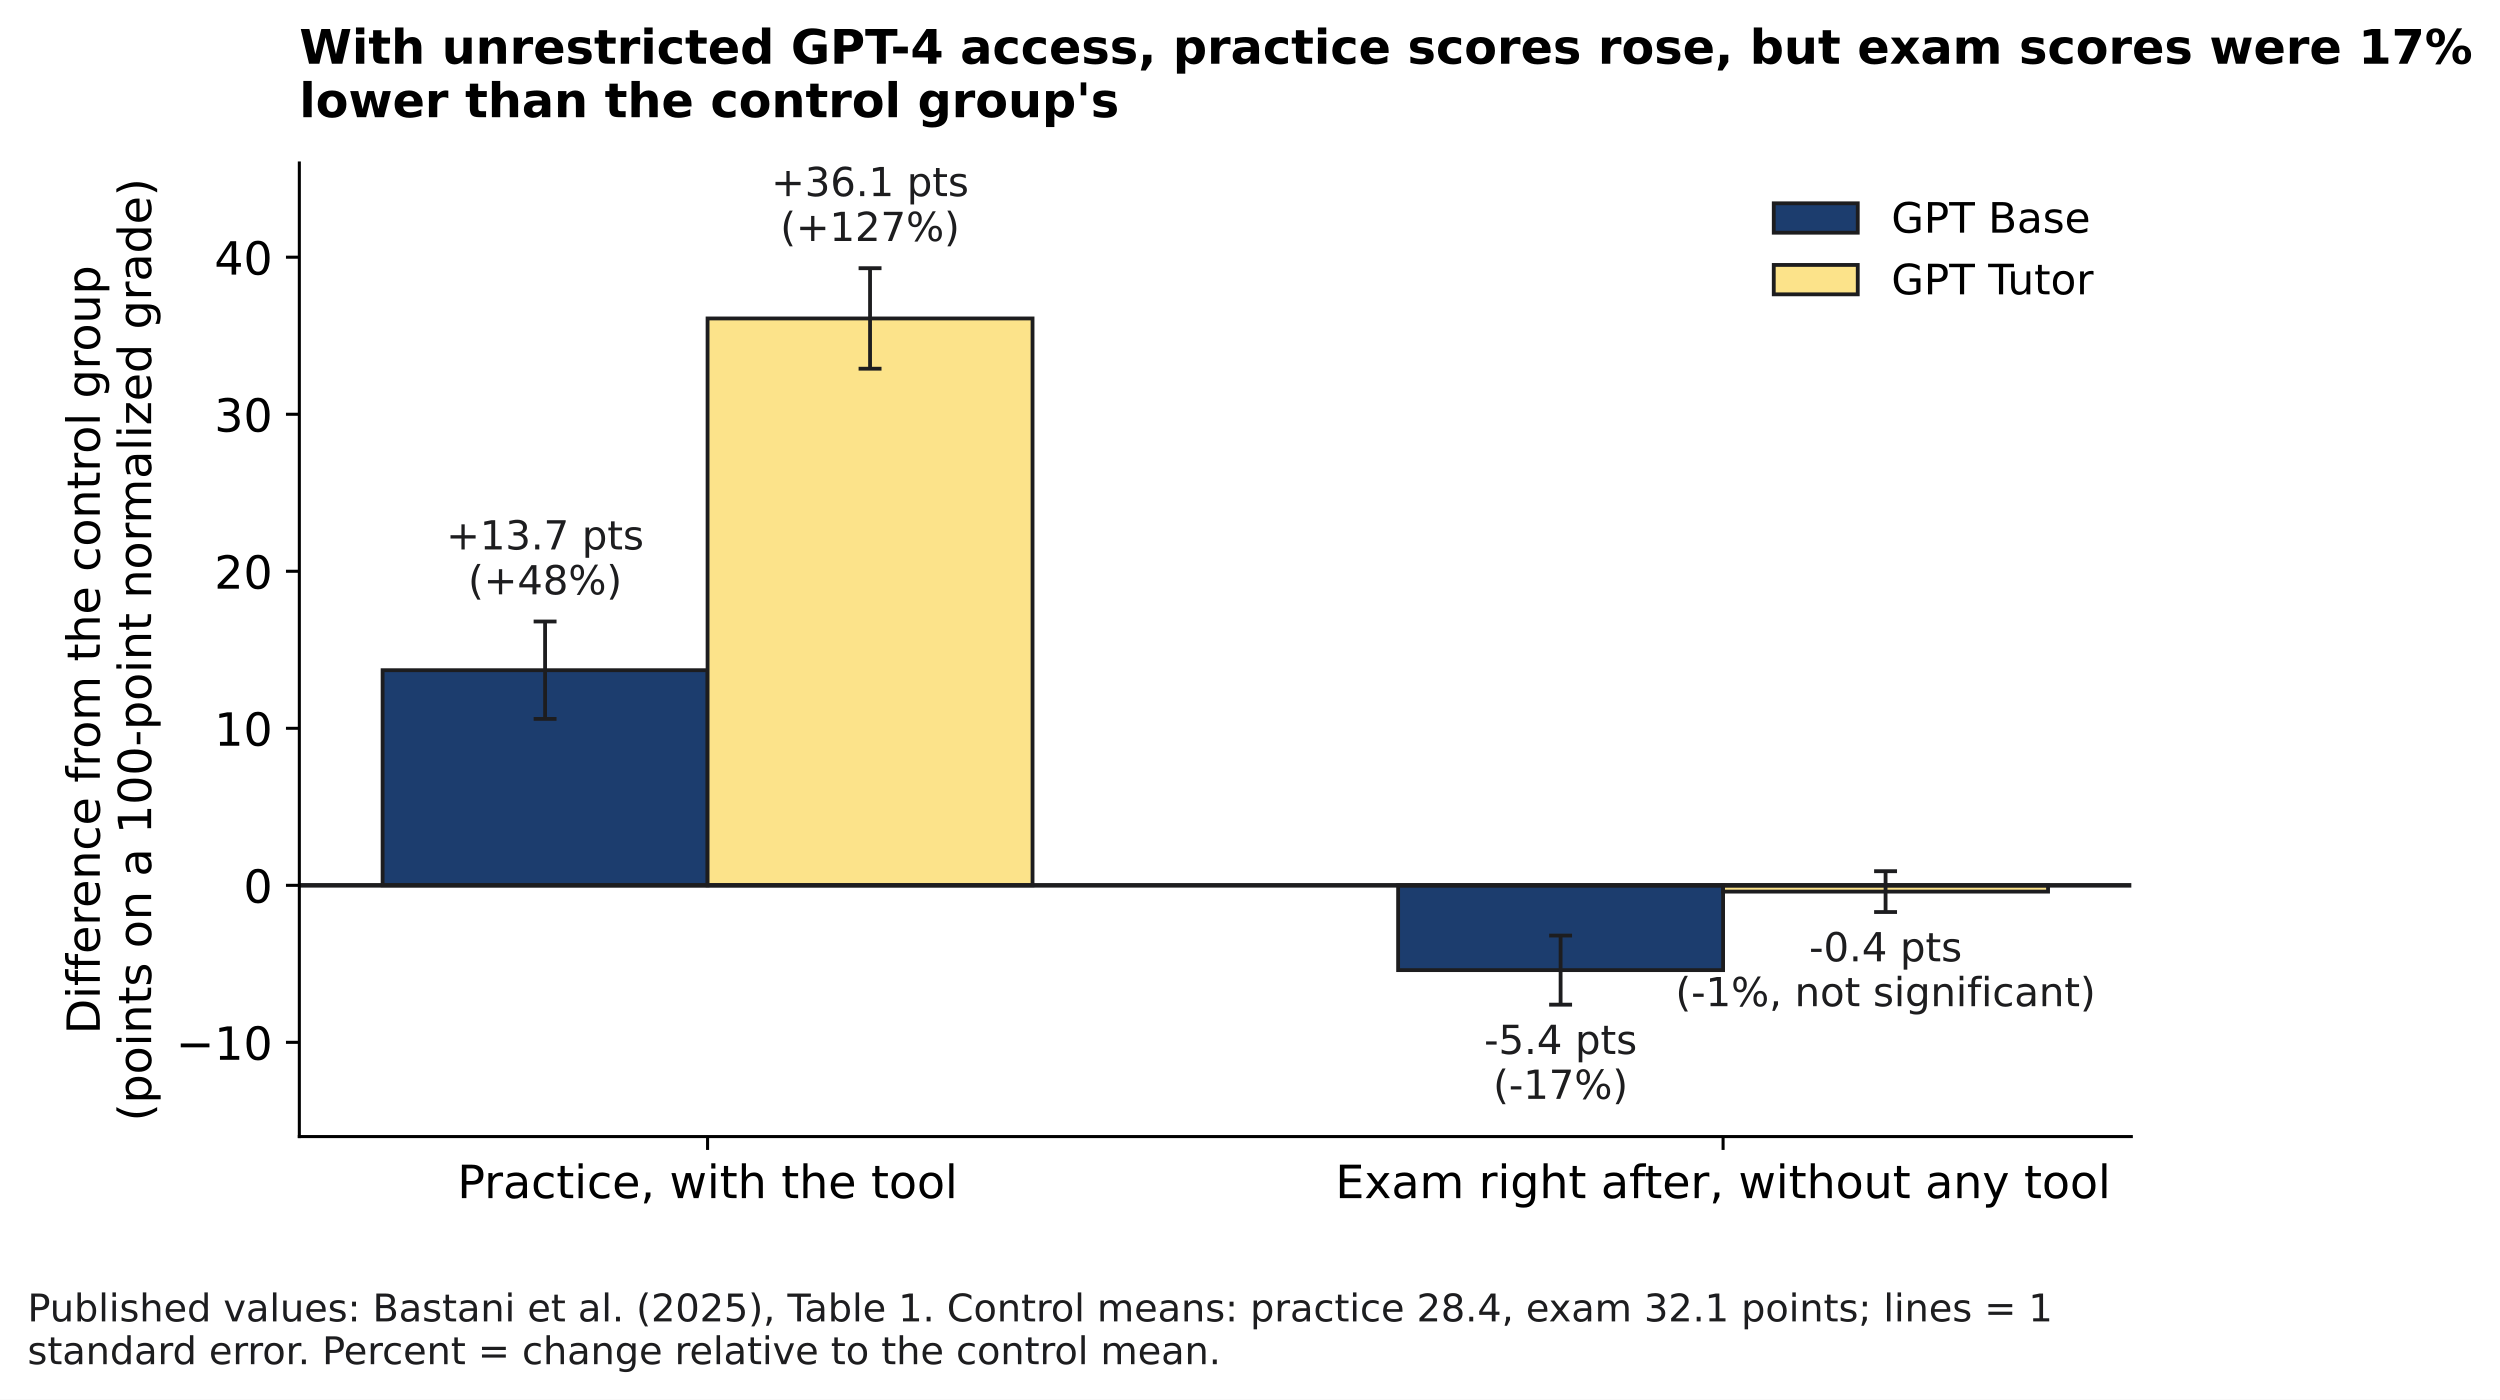
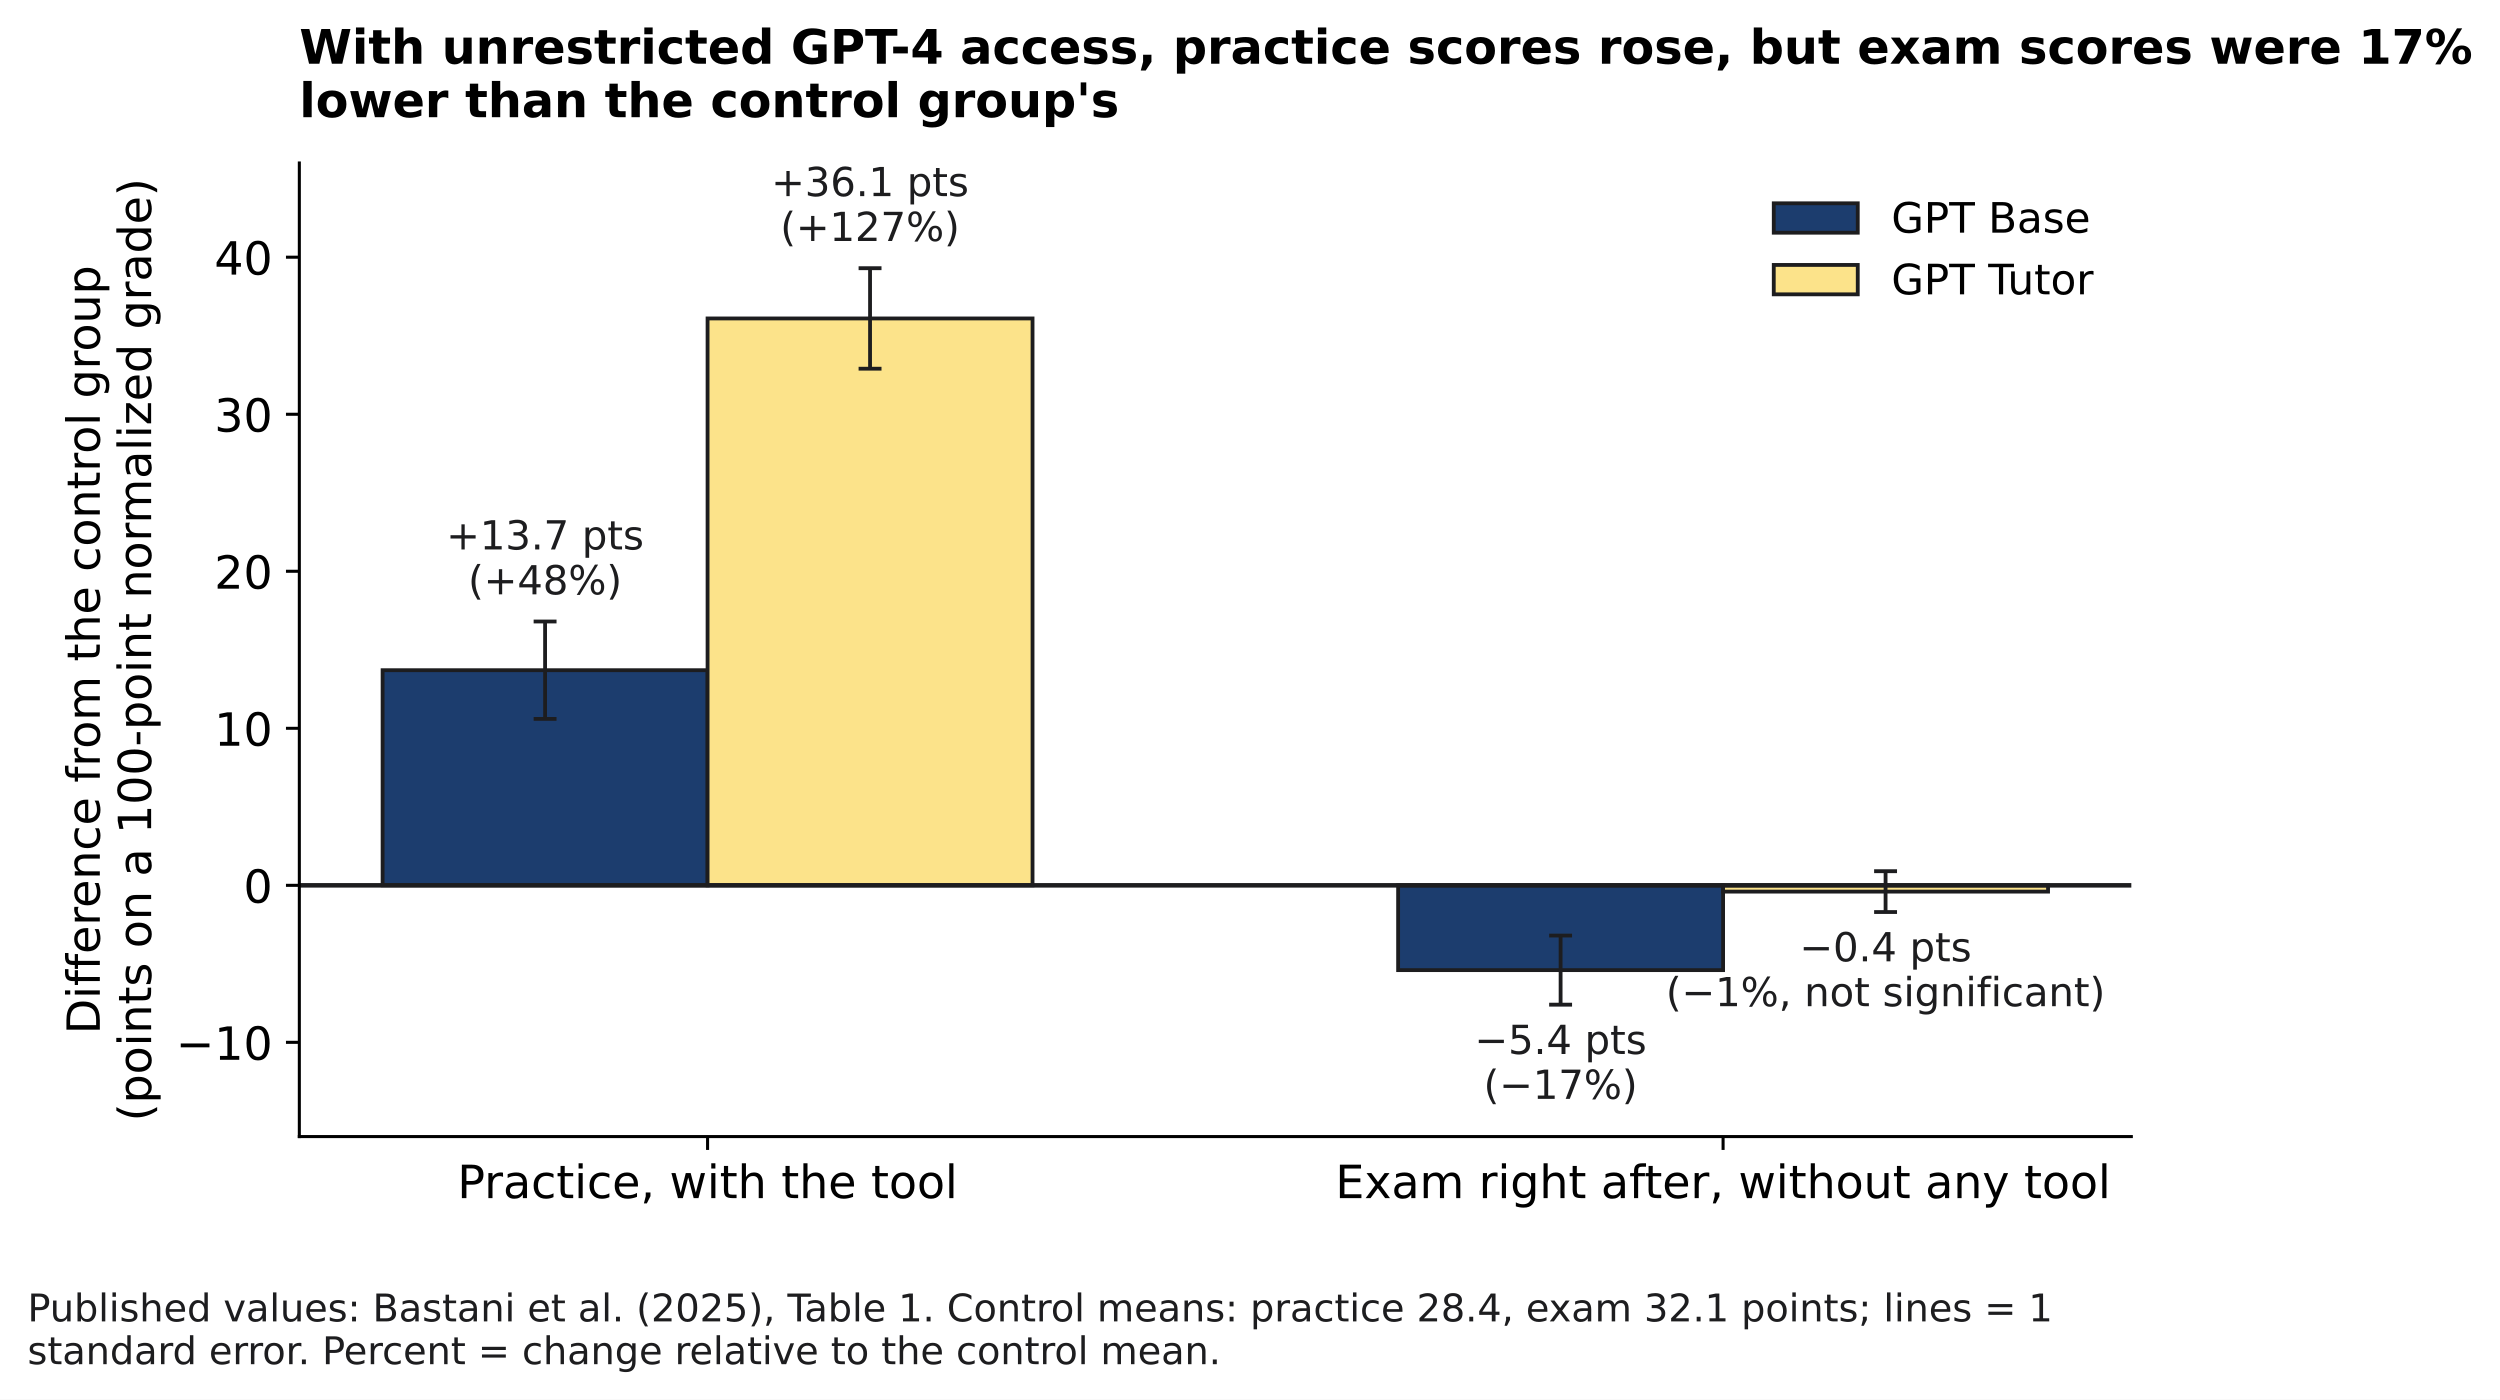
<svg xmlns="http://www.w3.org/2000/svg" xmlns:xlink="http://www.w3.org/1999/xlink" width="654.86pt" height="366.615pt" viewBox="0 0 654.86 366.615" version="1.1">
  <defs>
    <style type="text/css">*{stroke-linejoin: round; stroke-linecap: butt}</style>
  </defs>
  <g id="figure_1">
    <g id="patch_1">
      <path d="M 0 366.615  L 654.86 366.615  L 654.86 0  L 0 0  z " style="fill: #ffffff" />
    </g>
    <g id="axes_1">
      <g id="patch_2">
        <path d="M 78.408 297.719  L 558.288 297.719  L 558.288 42.695  L 78.408 42.695  z " style="fill: #ffffff" />
      </g>
      <g id="patch_3">
-         <path d="M 100.221 231.907  L 185.344 231.907  L 185.344 175.555  L 100.221 175.555  z " clip-path="url(#pb83031a414)" style="fill: #1c3d6e; stroke: #1d1d1f; stroke-linejoin: miter" />
+         <path d="M 100.221 231.907  L 185.344 231.907  L 185.344 175.555  L 100.221 175.555  z " clip-path="url(#p8ce21ee488)" style="fill: #1c3d6e; stroke: #1d1d1f; stroke-linejoin: miter" />
      </g>
      <g id="patch_4">
-         <path d="M 366.23 231.907  L 451.352 231.907  L 451.352 254.118  L 366.23 254.118  z " clip-path="url(#pb83031a414)" style="fill: #1c3d6e; stroke: #1d1d1f; stroke-linejoin: miter" />
+         <path d="M 366.23 231.907  L 451.352 231.907  L 451.352 254.118  L 366.23 254.118  z " clip-path="url(#p8ce21ee488)" style="fill: #1c3d6e; stroke: #1d1d1f; stroke-linejoin: miter" />
      </g>
      <g id="patch_5">
-         <path d="M 185.344 231.907  L 270.466 231.907  L 270.466 83.417  L 185.344 83.417  z " clip-path="url(#pb83031a414)" style="fill: #fce38a; stroke: #1d1d1f; stroke-linejoin: miter" />
+         <path d="M 185.344 231.907  L 270.466 231.907  L 270.466 83.417  L 185.344 83.417  z " clip-path="url(#p8ce21ee488)" style="fill: #fce38a; stroke: #1d1d1f; stroke-linejoin: miter" />
      </g>
      <g id="patch_6">
-         <path d="M 451.352 231.907  L 536.475 231.907  L 536.475 233.552  L 451.352 233.552  z " clip-path="url(#pb83031a414)" style="fill: #fce38a; stroke: #1d1d1f; stroke-linejoin: miter" />
+         <path d="M 451.352 231.907  L 536.475 231.907  L 536.475 233.552  L 451.352 233.552  z " clip-path="url(#p8ce21ee488)" style="fill: #fce38a; stroke: #1d1d1f; stroke-linejoin: miter" />
      </g>
      <g id="matplotlib.axis_1">
        <g id="xtick_1">
          <g id="line2d_1">
            <defs>
-               <path id="maccafdfa5f" d="M 0 0  L 0 3.5  " style="stroke: #000000; stroke-width: 0.8" />
+               <path id="m44388980dc" d="M 0 0  L 0 3.5  " style="stroke: #000000; stroke-width: 0.8" />
            </defs>
            <g>
-               <use xlink:href="#maccafdfa5f" x="185.344" y="297.719" style="stroke: #000000; stroke-width: 0.8" />
+               <use xlink:href="#m44388980dc" x="185.344" y="297.719" style="stroke: #000000; stroke-width: 0.8" />
            </g>
          </g>
          <g id="text_1">
            <text style="font: 12px 'DejaVu Sans', 'Bitstream Vera Sans', 'Computer Modern Sans Serif', 'Lucida Grande', 'Verdana', 'Geneva', 'Lucid', 'Arial', 'Helvetica', 'Avant Garde', sans-serif; text-anchor: middle" x="185.344" y="313.837" transform="rotate(-0 185.3436 313.8374)">Practice, with the tool</text>
          </g>
        </g>
        <g id="xtick_2">
          <g id="line2d_2">
            <g>
-               <use xlink:href="#maccafdfa5f" x="451.352" y="297.719" style="stroke: #000000; stroke-width: 0.8" />
+               <use xlink:href="#m44388980dc" x="451.352" y="297.719" style="stroke: #000000; stroke-width: 0.8" />
            </g>
          </g>
          <g id="text_2">
            <text style="font: 12px 'DejaVu Sans', 'Bitstream Vera Sans', 'Computer Modern Sans Serif', 'Lucida Grande', 'Verdana', 'Geneva', 'Lucid', 'Arial', 'Helvetica', 'Avant Garde', sans-serif; text-anchor: middle" x="451.352" y="313.837" transform="rotate(-0 451.3524 313.8374)">Exam right after, without any tool</text>
          </g>
        </g>
      </g>
      <g id="matplotlib.axis_2">
        <g id="ytick_1">
          <g id="line2d_3">
            <defs>
-               <path id="m56726a5973" d="M 0 0  L -3.5 0  " style="stroke: #000000; stroke-width: 0.8" />
+               <path id="mac1e7ae3ef" d="M 0 0  L -3.5 0  " style="stroke: #000000; stroke-width: 0.8" />
            </defs>
            <g>
-               <use xlink:href="#m56726a5973" x="78.408" y="273.04" style="stroke: #000000; stroke-width: 0.8" />
+               <use xlink:href="#mac1e7ae3ef" x="78.408" y="273.04" style="stroke: #000000; stroke-width: 0.8" />
            </g>
          </g>
          <g id="text_3">
            <text style="font: 12px 'DejaVu Sans', 'Bitstream Vera Sans', 'Computer Modern Sans Serif', 'Lucida Grande', 'Verdana', 'Geneva', 'Lucid', 'Arial', 'Helvetica', 'Avant Garde', sans-serif; text-anchor: end" x="71.408" y="277.599" transform="rotate(-0 71.408 277.5986)">−10</text>
          </g>
        </g>
        <g id="ytick_2">
          <g id="line2d_4">
            <g>
-               <use xlink:href="#m56726a5973" x="78.408" y="231.907" style="stroke: #000000; stroke-width: 0.8" />
+               <use xlink:href="#mac1e7ae3ef" x="78.408" y="231.907" style="stroke: #000000; stroke-width: 0.8" />
            </g>
          </g>
          <g id="text_4">
            <text style="font: 12px 'DejaVu Sans', 'Bitstream Vera Sans', 'Computer Modern Sans Serif', 'Lucida Grande', 'Verdana', 'Geneva', 'Lucid', 'Arial', 'Helvetica', 'Avant Garde', sans-serif; text-anchor: end" x="71.408" y="236.466" transform="rotate(-0 71.408 236.4657)">0</text>
          </g>
        </g>
        <g id="ytick_3">
          <g id="line2d_5">
            <g>
-               <use xlink:href="#m56726a5973" x="78.408" y="190.774" style="stroke: #000000; stroke-width: 0.8" />
+               <use xlink:href="#mac1e7ae3ef" x="78.408" y="190.774" style="stroke: #000000; stroke-width: 0.8" />
            </g>
          </g>
          <g id="text_5">
            <text style="font: 12px 'DejaVu Sans', 'Bitstream Vera Sans', 'Computer Modern Sans Serif', 'Lucida Grande', 'Verdana', 'Geneva', 'Lucid', 'Arial', 'Helvetica', 'Avant Garde', sans-serif; text-anchor: end" x="71.408" y="195.333" transform="rotate(-0 71.408 195.3328)">10</text>
          </g>
        </g>
        <g id="ytick_4">
          <g id="line2d_6">
            <g>
-               <use xlink:href="#m56726a5973" x="78.408" y="149.641" style="stroke: #000000; stroke-width: 0.8" />
+               <use xlink:href="#mac1e7ae3ef" x="78.408" y="149.641" style="stroke: #000000; stroke-width: 0.8" />
            </g>
          </g>
          <g id="text_6">
            <text style="font: 12px 'DejaVu Sans', 'Bitstream Vera Sans', 'Computer Modern Sans Serif', 'Lucida Grande', 'Verdana', 'Geneva', 'Lucid', 'Arial', 'Helvetica', 'Avant Garde', sans-serif; text-anchor: end" x="71.408" y="154.2" transform="rotate(-0 71.408 154.1999)">20</text>
          </g>
        </g>
        <g id="ytick_5">
          <g id="line2d_7">
            <g>
-               <use xlink:href="#m56726a5973" x="78.408" y="108.508" style="stroke: #000000; stroke-width: 0.8" />
+               <use xlink:href="#mac1e7ae3ef" x="78.408" y="108.508" style="stroke: #000000; stroke-width: 0.8" />
            </g>
          </g>
          <g id="text_7">
            <text style="font: 12px 'DejaVu Sans', 'Bitstream Vera Sans', 'Computer Modern Sans Serif', 'Lucida Grande', 'Verdana', 'Geneva', 'Lucid', 'Arial', 'Helvetica', 'Avant Garde', sans-serif; text-anchor: end" x="71.408" y="113.067" transform="rotate(-0 71.408 113.067)">30</text>
          </g>
        </g>
        <g id="ytick_6">
          <g id="line2d_8">
            <g>
-               <use xlink:href="#m56726a5973" x="78.408" y="67.375" style="stroke: #000000; stroke-width: 0.8" />
+               <use xlink:href="#mac1e7ae3ef" x="78.408" y="67.375" style="stroke: #000000; stroke-width: 0.8" />
            </g>
          </g>
          <g id="text_8">
            <text style="font: 12px 'DejaVu Sans', 'Bitstream Vera Sans', 'Computer Modern Sans Serif', 'Lucida Grande', 'Verdana', 'Geneva', 'Lucid', 'Arial', 'Helvetica', 'Avant Garde', sans-serif; text-anchor: end" x="71.408" y="71.934" transform="rotate(-0 71.408 71.93412)">40</text>
          </g>
        </g>
        <g id="text_9">
          <text style="font: 12px 'DejaVu Sans', 'Bitstream Vera Sans', 'Computer Modern Sans Serif', 'Lucida Grande', 'Verdana', 'Geneva', 'Lucid', 'Arial', 'Helvetica', 'Avant Garde', sans-serif" transform="translate(26.14937 270.8789) rotate(-90)">Difference from the control group</text>
          <text style="font: 12px 'DejaVu Sans', 'Bitstream Vera Sans', 'Computer Modern Sans Serif', 'Lucida Grande', 'Verdana', 'Geneva', 'Lucid', 'Arial', 'Helvetica', 'Avant Garde', sans-serif" transform="translate(39.58675 293.7145) rotate(-90)">(points on a 100-point normalized grade)</text>
        </g>
      </g>
      <g id="LineCollection_1">
-         <path d="M 142.782 188.306  L 142.782 162.803  " clip-path="url(#pb83031a414)" style="fill: none; stroke: #1d1d1f" />
-         <path d="M 408.791 263.168  L 408.791 245.069  " clip-path="url(#pb83031a414)" style="fill: none; stroke: #1d1d1f" />
+         <path d="M 142.782 188.306  L 142.782 162.803  " clip-path="url(#p8ce21ee488)" style="fill: none; stroke: #1d1d1f" />
+         <path d="M 408.791 263.168  L 408.791 245.069  " clip-path="url(#p8ce21ee488)" style="fill: none; stroke: #1d1d1f" />
      </g>
      <g id="line2d_9">
        <defs>
-           <path id="m0e883f3004" d="M 3 0  L -3 -0  " style="stroke: #1d1d1f" />
+           <path id="m253f1d2a0d" d="M 3 0  L -3 -0  " style="stroke: #1d1d1f" />
        </defs>
-         <g clip-path="url(#pb83031a414)">
-           <use xlink:href="#m0e883f3004" x="142.782" y="188.306" style="fill: #1d1d1f; stroke: #1d1d1f" />
-           <use xlink:href="#m0e883f3004" x="408.791" y="263.168" style="fill: #1d1d1f; stroke: #1d1d1f" />
+         <g clip-path="url(#p8ce21ee488)">
+           <use xlink:href="#m253f1d2a0d" x="142.782" y="188.306" style="fill: #1d1d1f; stroke: #1d1d1f" />
+           <use xlink:href="#m253f1d2a0d" x="408.791" y="263.168" style="fill: #1d1d1f; stroke: #1d1d1f" />
        </g>
      </g>
      <g id="line2d_10">
-         <g clip-path="url(#pb83031a414)">
-           <use xlink:href="#m0e883f3004" x="142.782" y="162.803" style="fill: #1d1d1f; stroke: #1d1d1f" />
-           <use xlink:href="#m0e883f3004" x="408.791" y="245.069" style="fill: #1d1d1f; stroke: #1d1d1f" />
+         <g clip-path="url(#p8ce21ee488)">
+           <use xlink:href="#m253f1d2a0d" x="142.782" y="162.803" style="fill: #1d1d1f; stroke: #1d1d1f" />
+           <use xlink:href="#m253f1d2a0d" x="408.791" y="245.069" style="fill: #1d1d1f; stroke: #1d1d1f" />
        </g>
      </g>
      <g id="LineCollection_2">
-         <path d="M 227.905 96.579  L 227.905 70.254  " clip-path="url(#pb83031a414)" style="fill: none; stroke: #1d1d1f" />
-         <path d="M 493.914 238.899  L 493.914 228.205  " clip-path="url(#pb83031a414)" style="fill: none; stroke: #1d1d1f" />
+         <path d="M 227.905 96.579  L 227.905 70.254  " clip-path="url(#p8ce21ee488)" style="fill: none; stroke: #1d1d1f" />
+         <path d="M 493.914 238.899  L 493.914 228.205  " clip-path="url(#p8ce21ee488)" style="fill: none; stroke: #1d1d1f" />
      </g>
      <g id="line2d_11">
-         <g clip-path="url(#pb83031a414)">
-           <use xlink:href="#m0e883f3004" x="227.905" y="96.579" style="fill: #1d1d1f; stroke: #1d1d1f" />
-           <use xlink:href="#m0e883f3004" x="493.914" y="238.899" style="fill: #1d1d1f; stroke: #1d1d1f" />
+         <g clip-path="url(#p8ce21ee488)">
+           <use xlink:href="#m253f1d2a0d" x="227.905" y="96.579" style="fill: #1d1d1f; stroke: #1d1d1f" />
+           <use xlink:href="#m253f1d2a0d" x="493.914" y="238.899" style="fill: #1d1d1f; stroke: #1d1d1f" />
        </g>
      </g>
      <g id="line2d_12">
-         <g clip-path="url(#pb83031a414)">
-           <use xlink:href="#m0e883f3004" x="227.905" y="70.254" style="fill: #1d1d1f; stroke: #1d1d1f" />
-           <use xlink:href="#m0e883f3004" x="493.914" y="228.205" style="fill: #1d1d1f; stroke: #1d1d1f" />
+         <g clip-path="url(#p8ce21ee488)">
+           <use xlink:href="#m253f1d2a0d" x="227.905" y="70.254" style="fill: #1d1d1f; stroke: #1d1d1f" />
+           <use xlink:href="#m253f1d2a0d" x="493.914" y="228.205" style="fill: #1d1d1f; stroke: #1d1d1f" />
        </g>
      </g>
      <g id="line2d_13">
-         <path d="M 78.408 231.907  L 558.288 231.907  " clip-path="url(#pb83031a414)" style="fill: none; stroke: #1d1d1f; stroke-width: 1.2; stroke-linecap: square" />
+         <path d="M 78.408 231.907  L 558.288 231.907  " clip-path="url(#p8ce21ee488)" style="fill: none; stroke: #1d1d1f; stroke-width: 1.2; stroke-linecap: square" />
      </g>
      <g id="patch_7">
        <path d="M 78.408 297.719  L 78.408 42.695  " style="fill: none; stroke: #000000; stroke-width: 0.8; stroke-linejoin: miter; stroke-linecap: square" />
      </g>
      <g id="patch_8">
        <path d="M 78.408 297.719  L 558.288 297.719  " style="fill: none; stroke: #000000; stroke-width: 0.8; stroke-linejoin: miter; stroke-linecap: square" />
      </g>
      <g id="text_10">
        <text style="fill: #1d1d1f; font: 10.5px 'DejaVu Sans', 'Bitstream Vera Sans', 'Computer Modern Sans Serif', 'Lucida Grande', 'Verdana', 'Geneva', 'Lucid', 'Arial', 'Helvetica', 'Avant Garde', sans-serif" transform="translate(116.8988 143.9261)">+13.7 pts</text>
        <text style="fill: #1d1d1f; font: 10.5px 'DejaVu Sans', 'Bitstream Vera Sans', 'Computer Modern Sans Serif', 'Lucida Grande', 'Verdana', 'Geneva', 'Lucid', 'Arial', 'Helvetica', 'Avant Garde', sans-serif" transform="translate(122.6172 155.6838)">(+48%)</text>
      </g>
      <g id="text_11">
-         <text style="fill: #1d1d1f; font: 10.5px 'DejaVu Sans', 'Bitstream Vera Sans', 'Computer Modern Sans Serif', 'Lucida Grande', 'Verdana', 'Geneva', 'Lucid', 'Arial', 'Helvetica', 'Avant Garde', sans-serif" transform="translate(388.7532 276.082)">-5.4 pts</text>
-         <text style="fill: #1d1d1f; font: 10.5px 'DejaVu Sans', 'Bitstream Vera Sans', 'Computer Modern Sans Serif', 'Lucida Grande', 'Verdana', 'Geneva', 'Lucid', 'Arial', 'Helvetica', 'Avant Garde', sans-serif" transform="translate(391.1313 287.8397)">(-17%)</text>
+         <text style="fill: #1d1d1f; font: 10.5px 'DejaVu Sans', 'Bitstream Vera Sans', 'Computer Modern Sans Serif', 'Lucida Grande', 'Verdana', 'Geneva', 'Lucid', 'Arial', 'Helvetica', 'Avant Garde', sans-serif" transform="translate(386.248 276.082)">−5.4 pts</text>
+         <text style="fill: #1d1d1f; font: 10.5px 'DejaVu Sans', 'Bitstream Vera Sans', 'Computer Modern Sans Serif', 'Lucida Grande', 'Verdana', 'Geneva', 'Lucid', 'Arial', 'Helvetica', 'Avant Garde', sans-serif" transform="translate(388.6261 287.8397)">(−17%)</text>
      </g>
      <g id="text_12">
        <text style="fill: #1d1d1f; font: 10.5px 'DejaVu Sans', 'Bitstream Vera Sans', 'Computer Modern Sans Serif', 'Lucida Grande', 'Verdana', 'Geneva', 'Lucid', 'Arial', 'Helvetica', 'Avant Garde', sans-serif" transform="translate(202.0217 51.37703)">+36.1 pts</text>
        <text style="fill: #1d1d1f; font: 10.5px 'DejaVu Sans', 'Bitstream Vera Sans', 'Computer Modern Sans Serif', 'Lucida Grande', 'Verdana', 'Geneva', 'Lucid', 'Arial', 'Helvetica', 'Avant Garde', sans-serif" transform="translate(204.3998 63.13474)">(+127%)</text>
      </g>
      <g id="text_13">
-         <text style="fill: #1d1d1f; font: 10.5px 'DejaVu Sans', 'Bitstream Vera Sans', 'Computer Modern Sans Serif', 'Lucida Grande', 'Verdana', 'Geneva', 'Lucid', 'Arial', 'Helvetica', 'Avant Garde', sans-serif" transform="translate(473.8761 251.8136)">-0.4 pts</text>
-         <text style="fill: #1d1d1f; font: 10.5px 'DejaVu Sans', 'Bitstream Vera Sans', 'Computer Modern Sans Serif', 'Lucida Grande', 'Verdana', 'Geneva', 'Lucid', 'Arial', 'Helvetica', 'Avant Garde', sans-serif" transform="translate(438.8832 263.5713)">(-1%, not significant)</text>
+         <text style="fill: #1d1d1f; font: 10.5px 'DejaVu Sans', 'Bitstream Vera Sans', 'Computer Modern Sans Serif', 'Lucida Grande', 'Verdana', 'Geneva', 'Lucid', 'Arial', 'Helvetica', 'Avant Garde', sans-serif" transform="translate(471.3708 251.8136)">−0.4 pts</text>
+         <text style="fill: #1d1d1f; font: 10.5px 'DejaVu Sans', 'Bitstream Vera Sans', 'Computer Modern Sans Serif', 'Lucida Grande', 'Verdana', 'Geneva', 'Lucid', 'Arial', 'Helvetica', 'Avant Garde', sans-serif" transform="translate(436.378 263.5713)">(−1%, not significant)</text>
      </g>
      <g id="text_14">
        <text style="font: 700 12.5px 'DejaVu Sans', 'Bitstream Vera Sans', 'Computer Modern Sans Serif', 'Lucida Grande', 'Verdana', 'Geneva', 'Lucid', 'Arial', 'Helvetica', 'Avant Garde', sans-serif" transform="translate(78.408 16.69805)">With unrestricted GPT-4 access, practice scores rose, but exam scores were 17%</text>
        <text style="font: 700 12.5px 'DejaVu Sans', 'Bitstream Vera Sans', 'Computer Modern Sans Serif', 'Lucida Grande', 'Verdana', 'Geneva', 'Lucid', 'Arial', 'Helvetica', 'Avant Garde', sans-serif" transform="translate(78.408 30.69531)">lower than the control group's</text>
      </g>
      <g id="legend_1">
        <g id="patch_9">
          <path d="M 464.626 60.954  L 486.626 60.954  L 486.626 53.254  L 464.626 53.254  z " style="fill: #1c3d6e; stroke: #1d1d1f; stroke-linejoin: miter" />
        </g>
        <g id="text_15">
          <text style="font: 11px 'DejaVu Sans', 'Bitstream Vera Sans', 'Computer Modern Sans Serif', 'Lucida Grande', 'Verdana', 'Geneva', 'Lucid', 'Arial', 'Helvetica', 'Avant Garde', sans-serif; text-anchor: start" x="495.426" y="60.954" transform="rotate(-0 495.4264 60.95359)">GPT Base</text>
        </g>
        <g id="patch_10">
          <path d="M 464.626 77.1  L 486.626 77.1  L 486.626 69.4  L 464.626 69.4  z " style="fill: #fce38a; stroke: #1d1d1f; stroke-linejoin: miter" />
        </g>
        <g id="text_16">
          <text style="font: 11px 'DejaVu Sans', 'Bitstream Vera Sans', 'Computer Modern Sans Serif', 'Lucida Grande', 'Verdana', 'Geneva', 'Lucid', 'Arial', 'Helvetica', 'Avant Garde', sans-serif; text-anchor: start" x="495.426" y="77.1" transform="rotate(-0 495.4264 77.09953)">GPT Tutor</text>
        </g>
      </g>
    </g>
    <g id="text_17">
      <text style="fill: #1d1d1f; font: 10px 'DejaVu Sans', 'Bitstream Vera Sans', 'Computer Modern Sans Serif', 'Lucida Grande', 'Verdana', 'Geneva', 'Lucid', 'Arial', 'Helvetica', 'Avant Garde', sans-serif" transform="translate(7.2 346.1375)">Published values: Bastani et al. (2025), Table 1. Control means: practice 28.4, exam 32.1 points; lines = 1</text>
      <text style="fill: #1d1d1f; font: 10px 'DejaVu Sans', 'Bitstream Vera Sans', 'Computer Modern Sans Serif', 'Lucida Grande', 'Verdana', 'Geneva', 'Lucid', 'Arial', 'Helvetica', 'Avant Garde', sans-serif" transform="translate(7.2 357.3353)">standard error. Percent = change relative to the control mean.</text>
    </g>
  </g>
  <defs>
-     <clipPath id="pb83031a414">
+     <clipPath id="p8ce21ee488">
      <rect x="78.408" y="42.695" width="479.88" height="255.024" />
    </clipPath>
  </defs>
</svg>
